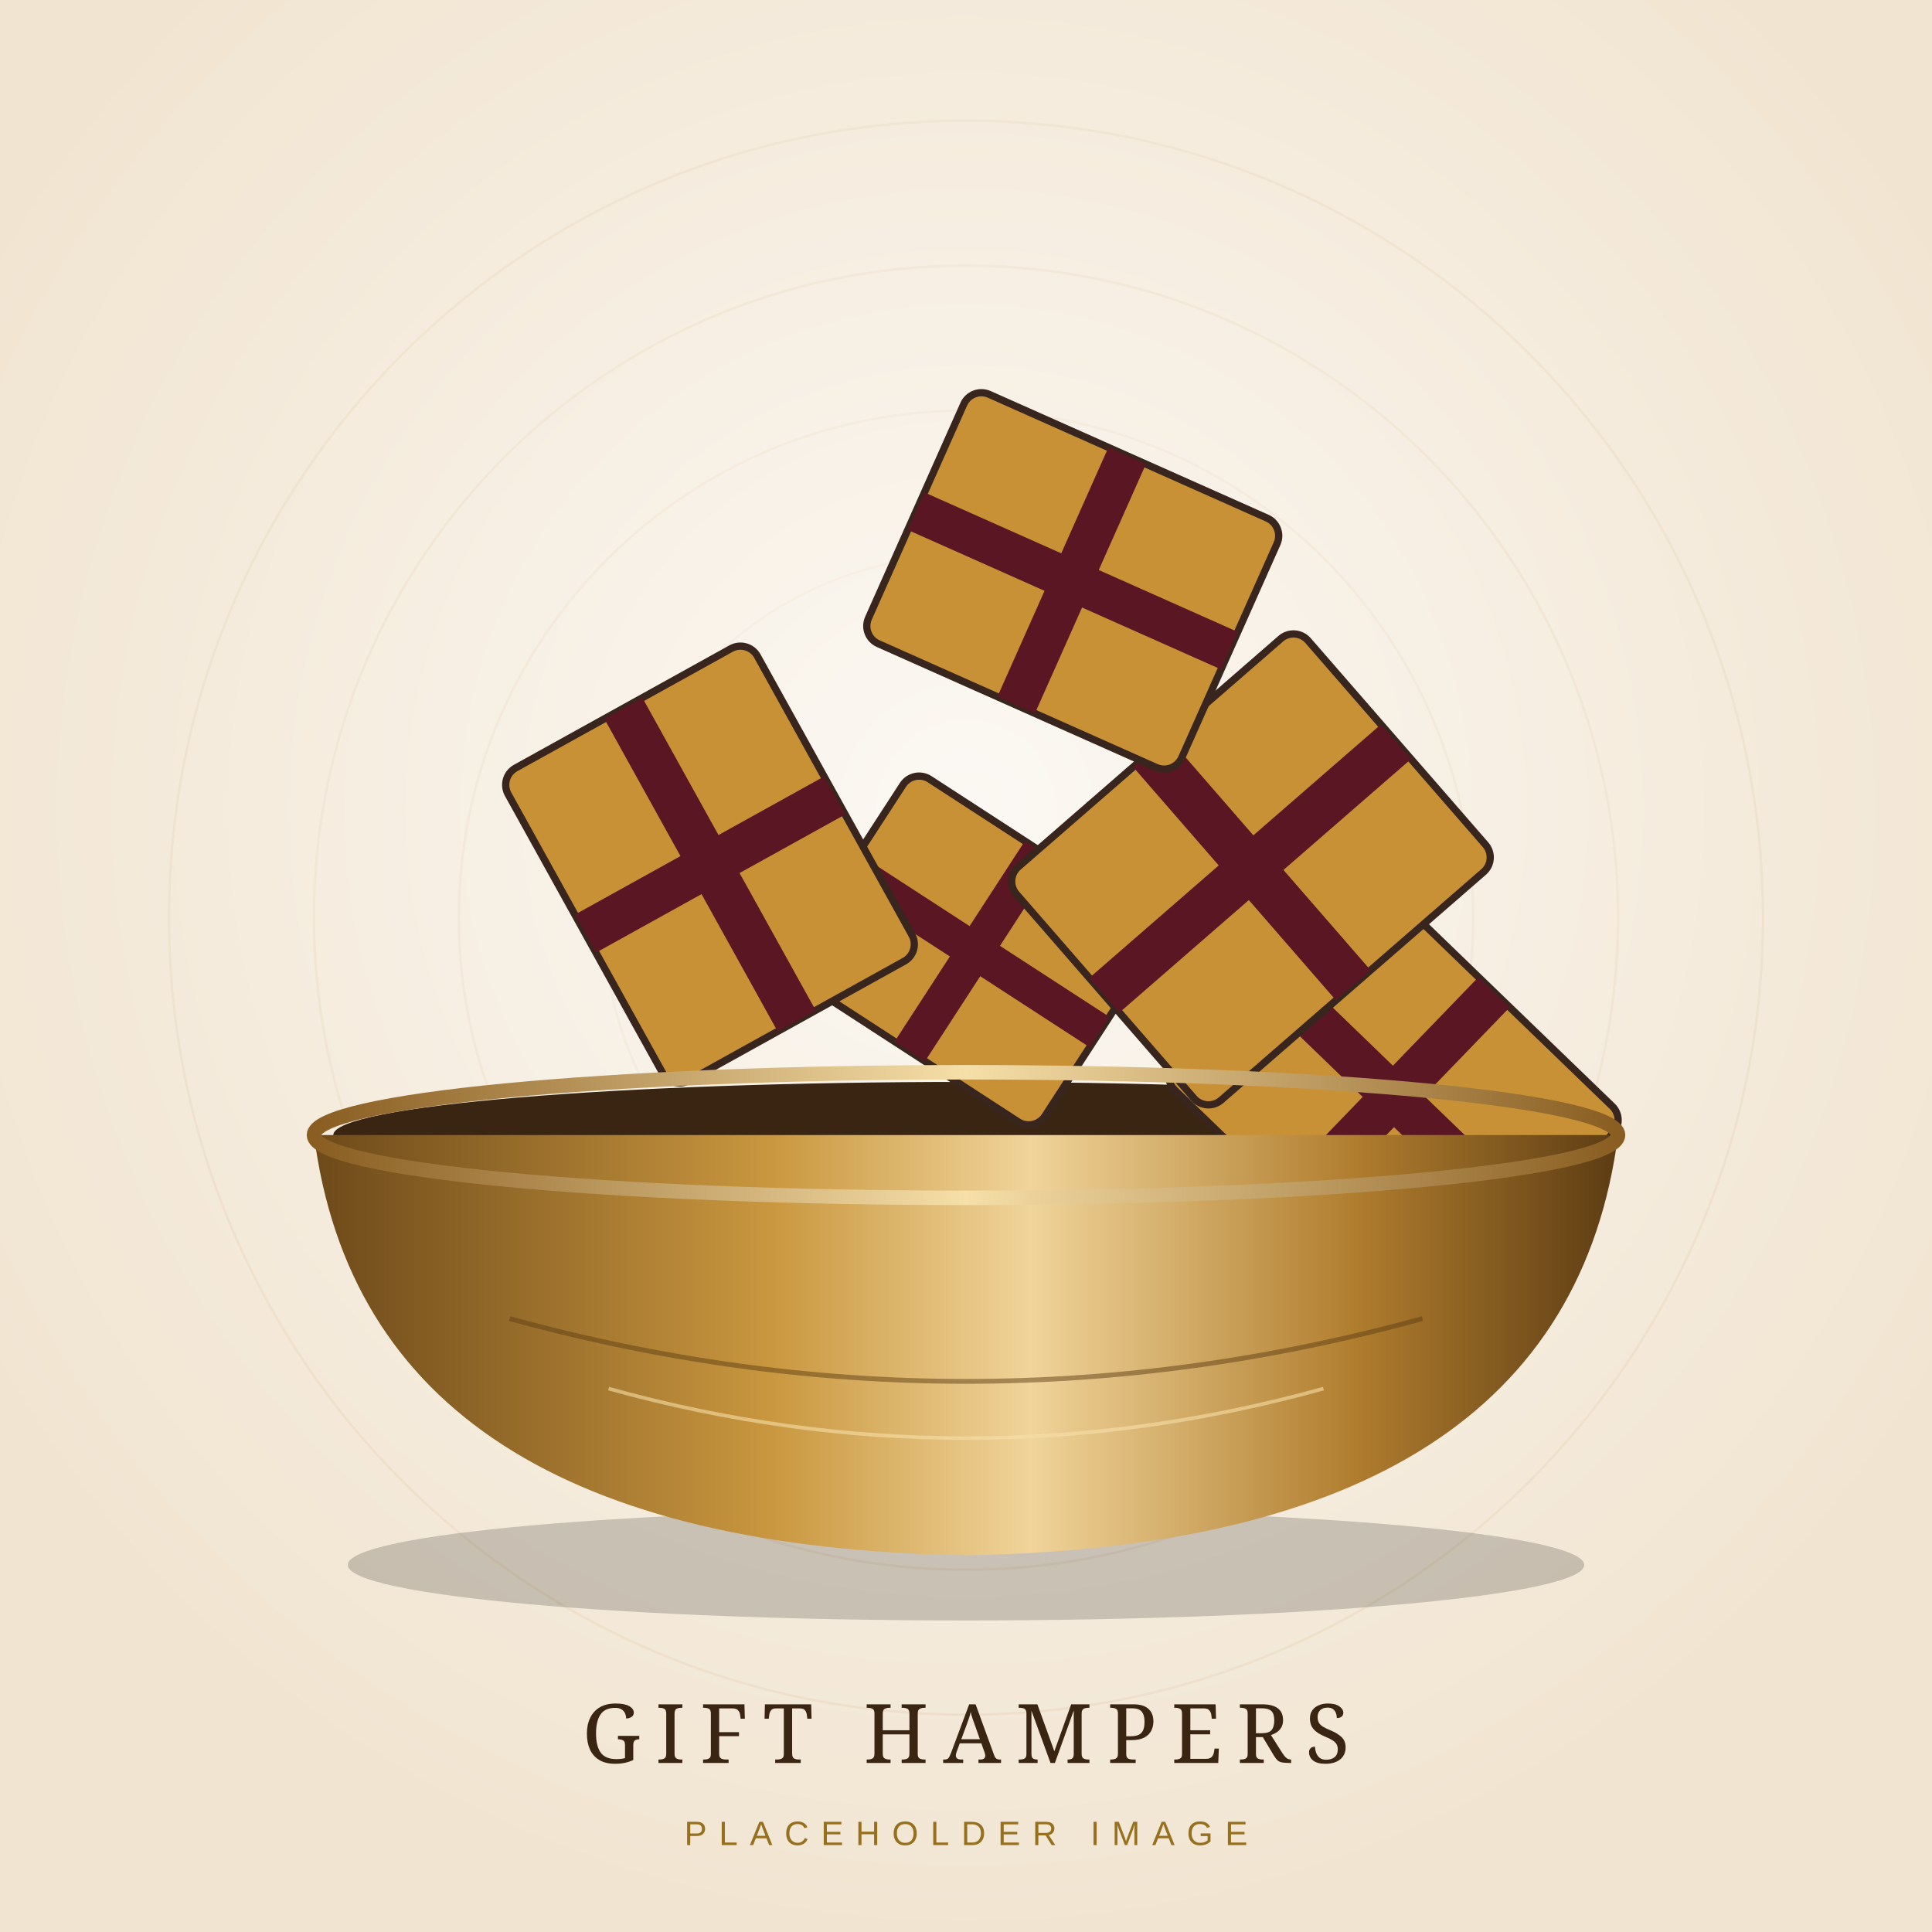
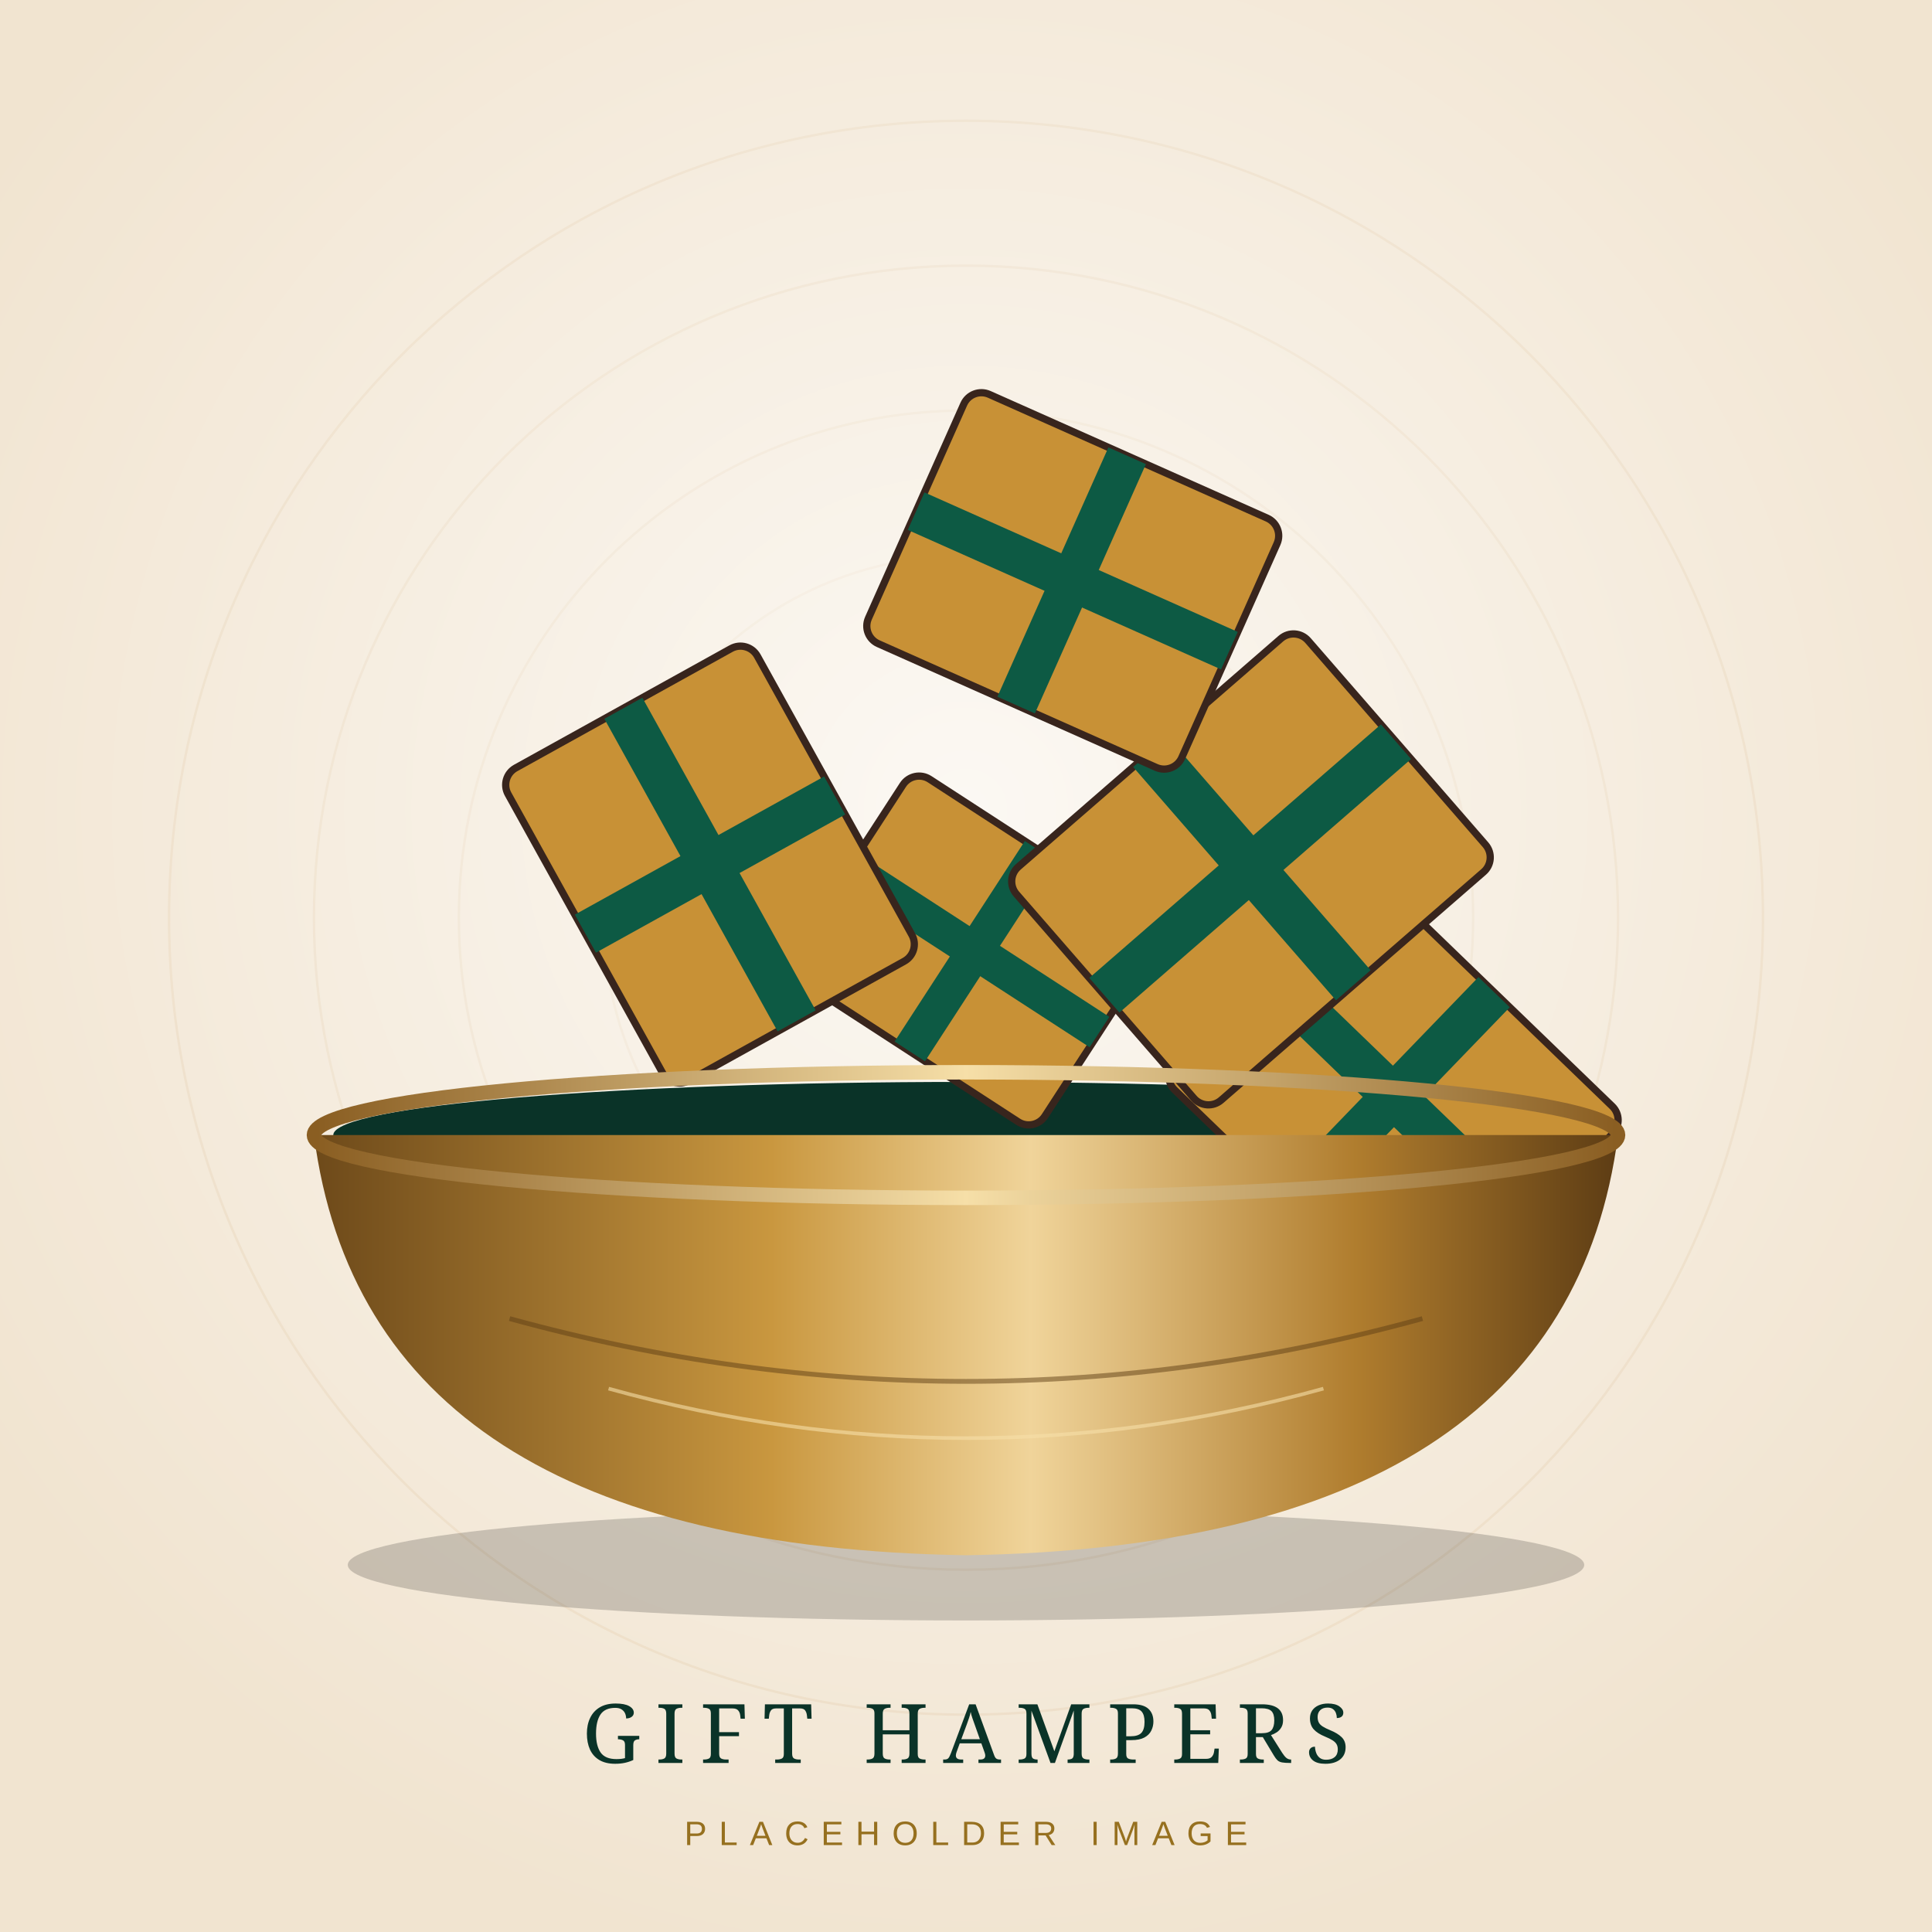
<svg xmlns="http://www.w3.org/2000/svg" viewBox="0 0 800 800" role="img" aria-label="Gift Hampers placeholder illustration">
  <defs>
    <linearGradient id="brass" x1="0" y1="0" x2="1" y2="0">
      <stop offset="0" stop-color="#6E4A1A" />
      <stop offset="0.35" stop-color="#C9973F" />
      <stop offset="0.55" stop-color="#F0D49A" />
      <stop offset="0.8" stop-color="#B07D2E" />
      <stop offset="1" stop-color="#5E3D14" />
    </linearGradient>
    <linearGradient id="rim" x1="0" y1="0" x2="1" y2="0">
      <stop offset="0" stop-color="#8A5E22" />
      <stop offset="0.5" stop-color="#F6DFA8" />
      <stop offset="1" stop-color="#8A5E22" />
    </linearGradient>
    <radialGradient id="glow" cx="0.5" cy="0.42" r="0.6">
      <stop offset="0" stop-color="#FFFFFF" stop-opacity="0.75" />
      <stop offset="1" stop-color="#FFFFFF" stop-opacity="0" />
    </radialGradient>
    <radialGradient id="velvet" cx="0.3" cy="0.2" r="0.9">
-       <stop offset="0" stop-color="#4A2A1E" />
-       <stop offset="0.6" stop-color="#22160F" />
-       <stop offset="1" stop-color="#140C08" />
+       <stop offset="0" stop-color="#0F4A3A" />
+       <stop offset="0.6" stop-color="#082C22" />
+       <stop offset="1" stop-color="#041A14" />
    </radialGradient>
  </defs>
  <rect width="800" height="800" fill="#F1E4D0" />
  <g fill="none" stroke="#B8893B" stroke-opacity="0.12">
    <circle cx="400" cy="380" r="150" />
    <circle cx="400" cy="380" r="210" />
    <circle cx="400" cy="380" r="270" />
    <circle cx="400" cy="380" r="330" />
  </g>
  <rect width="800" height="800" fill="url(#glow)" />
-   <ellipse cx="400" cy="470" rx="262" ry="22" fill="#3A2412" />
+   <ellipse cx="400" cy="470" rx="262" ry="22" fill="#0A3328" />
  <g transform="rotate(224 577 454)">
    <rect x="501" y="393" width="151" height="121" rx="8" fill="#C89136" stroke="#38251D" stroke-width="3" />
-     <rect x="568" y="393" width="18" height="121" fill="#5A1622" />
-     <rect x="501" y="445" width="151" height="18" fill="#5A1622" />
+     <rect x="568" y="393" width="18" height="121" fill="#0D5A44" />
+     <rect x="501" y="445" width="151" height="18" fill="#0D5A44" />
  </g>
  <g transform="rotate(33 403 394)">
    <rect x="341" y="344" width="124" height="99" rx="8" fill="#C89136" stroke="#38251D" stroke-width="3" />
-     <rect x="396" y="344" width="15" height="99" fill="#5A1622" />
-     <rect x="341" y="386" width="124" height="15" fill="#5A1622" />
+     <rect x="396" y="344" width="15" height="99" fill="#0D5A44" />
+     <rect x="341" y="386" width="124" height="15" fill="#0D5A44" />
  </g>
  <g transform="rotate(319 518 360)">
    <rect x="438" y="296" width="160" height="128" rx="8" fill="#C89136" stroke="#38251D" stroke-width="3" />
-     <rect x="509" y="296" width="19" height="128" fill="#5A1622" />
-     <rect x="438" y="350" width="160" height="19" fill="#5A1622" />
+     <rect x="509" y="296" width="19" height="128" fill="#0D5A44" />
+     <rect x="438" y="350" width="160" height="19" fill="#0D5A44" />
  </g>
  <g transform="rotate(61 294 358)">
    <rect x="220" y="299" width="148" height="118" rx="8" fill="#C89136" stroke="#38251D" stroke-width="3" />
-     <rect x="285" y="299" width="18" height="118" fill="#5A1622" />
-     <rect x="220" y="349" width="148" height="18" fill="#5A1622" />
+     <rect x="285" y="299" width="18" height="118" fill="#0D5A44" />
+     <rect x="220" y="349" width="148" height="18" fill="#0D5A44" />
  </g>
  <g transform="rotate(204 444 241)">
    <rect x="373" y="185" width="142" height="113" rx="8" fill="#C89136" stroke="#38251D" stroke-width="3" />
-     <rect x="436" y="185" width="17" height="113" fill="#5A1622" />
-     <rect x="373" y="233" width="142" height="17" fill="#5A1622" />
+     <rect x="436" y="185" width="17" height="113" fill="#0D5A44" />
+     <rect x="373" y="233" width="142" height="17" fill="#0D5A44" />
  </g>
  <ellipse cx="400" cy="648" rx="256" ry="23" fill="#000" opacity="0.18" />
  <path d="M130,470 Q152,640 400,644 Q648,640 670,470Z" fill="url(#brass)" />
  <path d="M211,546 Q400,598 589,546" stroke="#5E3D14" stroke-width="2" fill="none" opacity="0.5" />
  <path d="M252,575 Q400,616 548,575" stroke="#F6DFA8" stroke-width="1.5" fill="none" opacity="0.6" />
  <ellipse cx="400" cy="470" rx="270" ry="26" fill="none" stroke="url(#rim)" stroke-width="6" />
-   <text x="400" y="730" text-anchor="middle" font-family="Georgia, serif" font-size="34" letter-spacing="6" fill="#3A2412">GIFT HAMPERS</text>
+   <text x="400" y="730" text-anchor="middle" font-family="Georgia, serif" font-size="34" letter-spacing="6" fill="#0A3328">GIFT HAMPERS</text>
  <text x="400" y="764" text-anchor="middle" font-family="Arial, sans-serif" font-size="14" letter-spacing="5" fill="#96701F">PLACEHOLDER IMAGE</text>
</svg>
